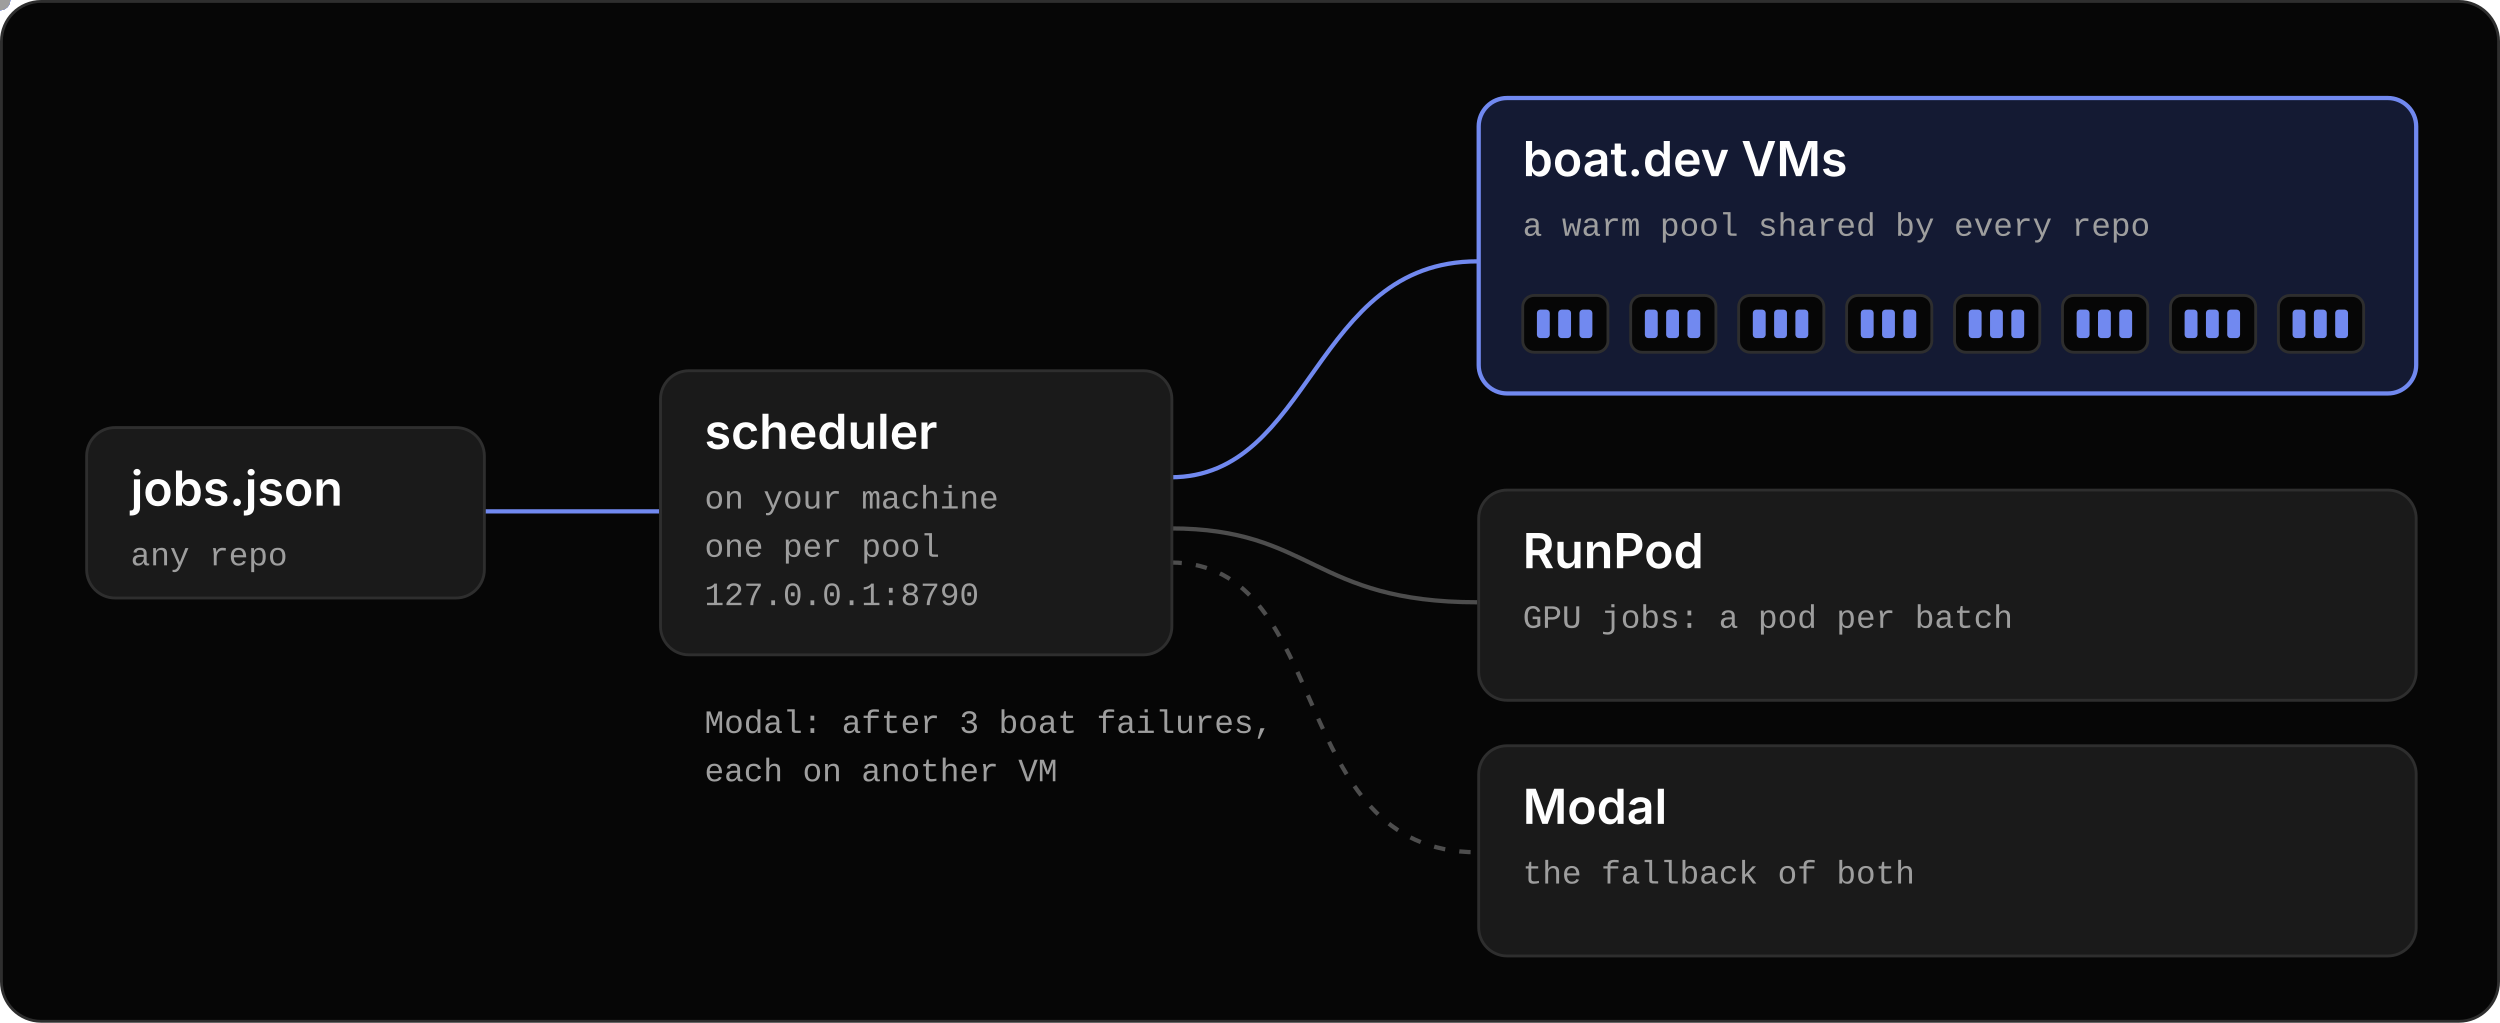
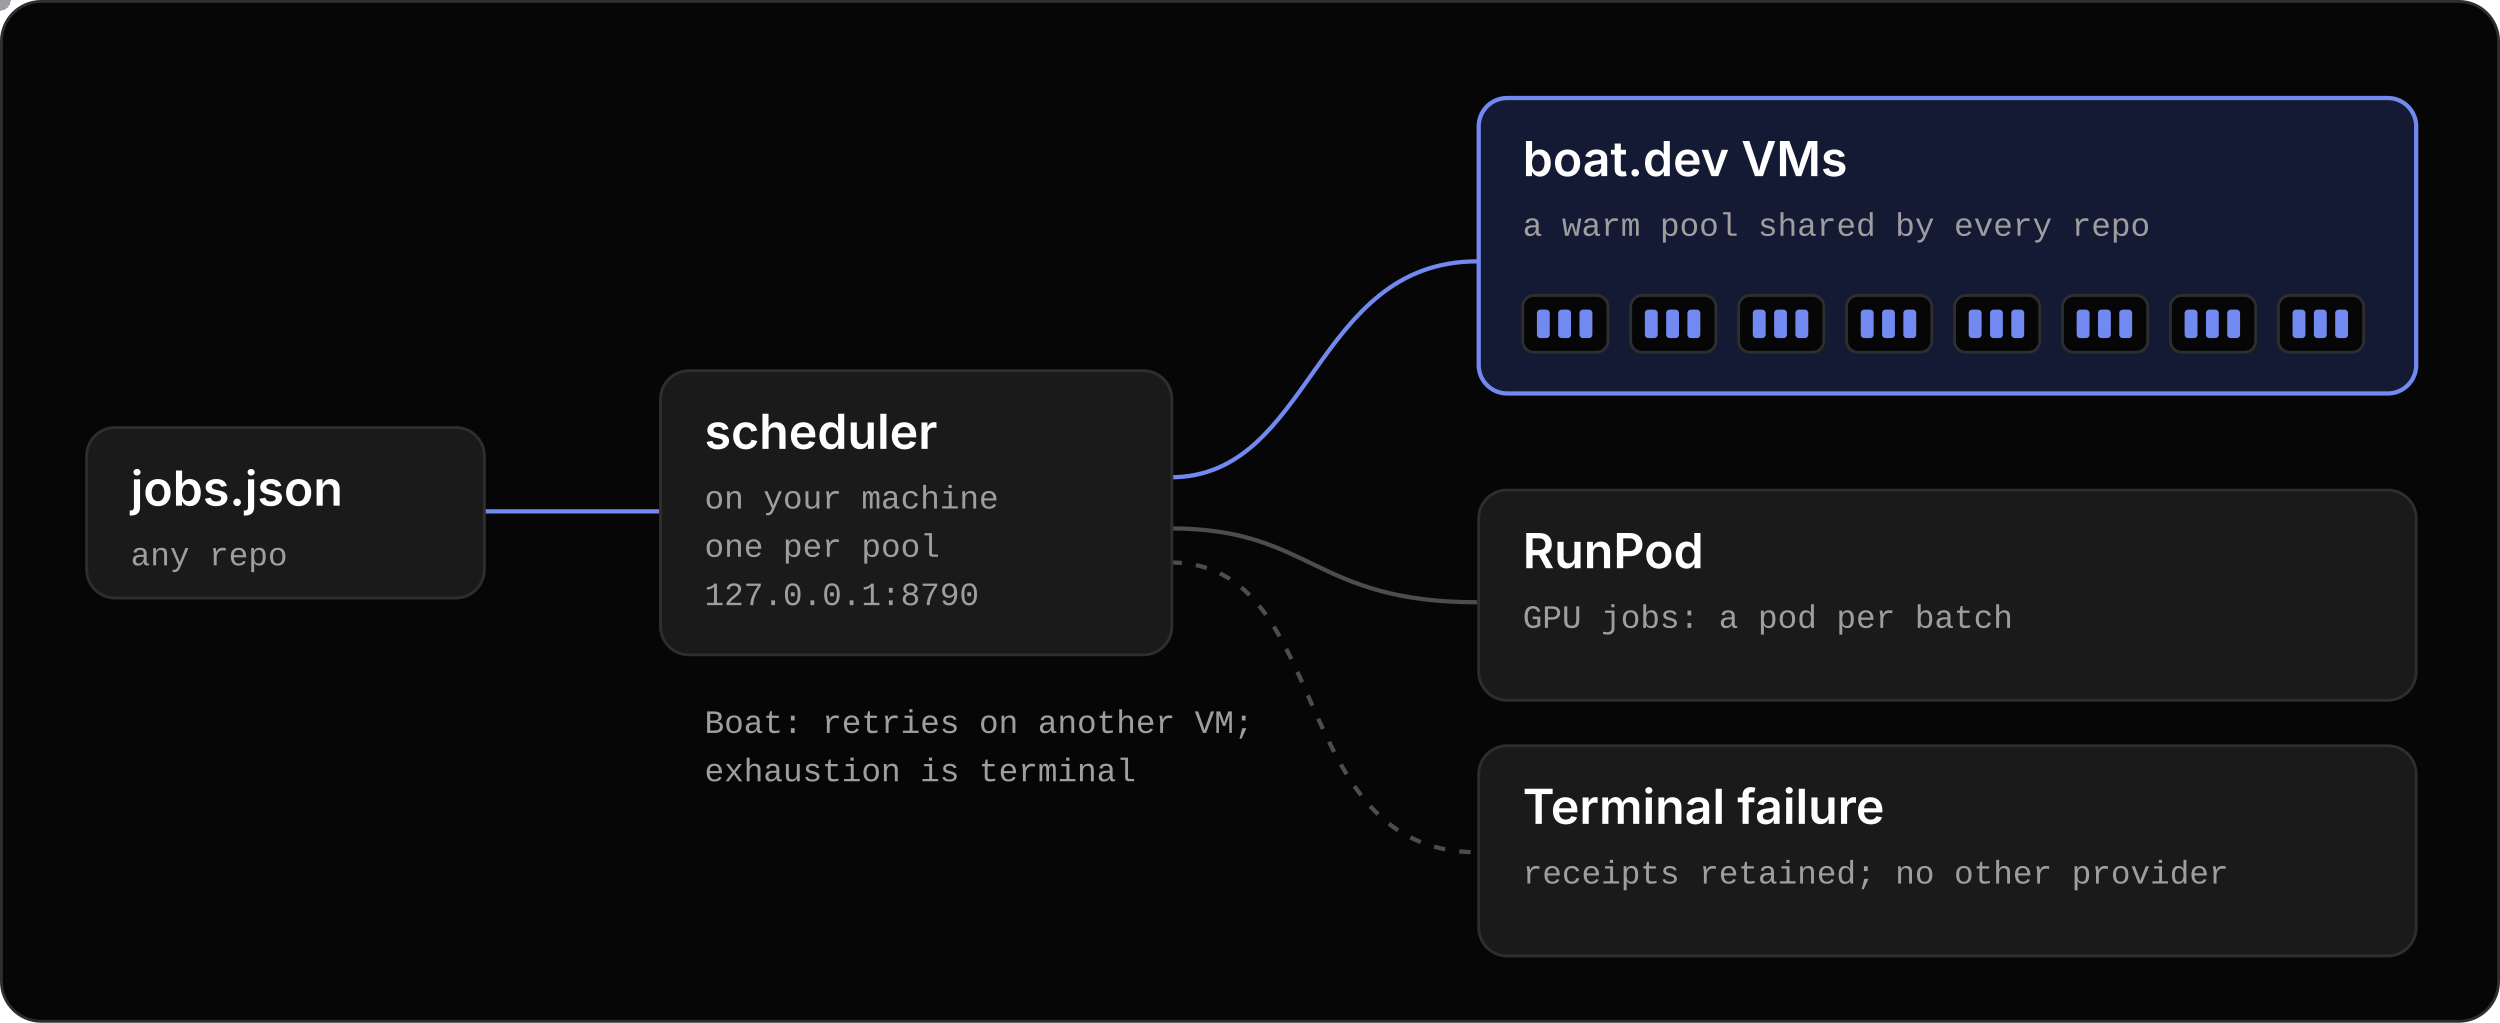
- <svg xmlns="http://www.w3.org/2000/svg" width="880" height="360" viewBox="0 0 880 360" role="img" aria-label="jobs.json goes to the scheduler on your machine, which places it on boat.dev VMs, RunPod for GPU jobs, or Modal after three boat failures">
+ <svg xmlns="http://www.w3.org/2000/svg" width="880" height="360" viewBox="0 0 880 360" role="img" aria-label="jobs.json goes to boat.dev for CPU jobs or RunPod for GPU jobs; exhausted retries fail without changing providers">
  <style>
.d{font-family:'Funnel Display','Inter',ui-sans-serif,system-ui,-apple-system,'Segoe UI',Helvetica,Arial,sans-serif} .t{font-family:'Inter',ui-sans-serif,system-ui,-apple-system,'Segoe UI',Helvetica,Arial,sans-serif} .m{font-family:'IBM Plex Mono',ui-monospace,SFMono-Regular,Menlo,Consolas,'Liberation Mono',monospace}
.ink{fill:#fefefe} .t2{fill:#c4c4c4} .mu{fill:#9e9e9e} .ac{fill:#7189f0}
.c0{animation:fill 3.33s -1.81s infinite}
.c1{animation:fill 3.79s -2.29s infinite}
.c2{animation:fill 4.69s -0.31s infinite}
.c3{animation:fill 2.55s -2.13s infinite}
.c4{animation:fill 3.41s -0.80s infinite}
.c5{animation:fill 5.98s -2.81s infinite}
.c6{animation:fill 5.43s -2.59s infinite}
.c7{animation:fill 4.74s -0.71s infinite}
.c8{animation:fill 4.72s -4.10s infinite}
.c9{animation:fill 4.33s -3.21s infinite}
.c10{animation:fill 4.85s -0.31s infinite}
.c11{animation:fill 5.15s -3.05s infinite}
.c12{animation:fill 3.55s -0.11s infinite}
.c13{animation:fill 5.53s -2.61s infinite}
.c14{animation:fill 5.02s -4.41s infinite}
.c15{animation:fill 5.00s -4.60s infinite}
.c16{animation:fill 3.88s -3.11s infinite}
.c17{animation:fill 4.06s -3.79s infinite}
.c18{animation:fill 5.58s -0.54s infinite}
.c19{animation:fill 2.98s -0.65s infinite}
.c20{animation:fill 5.88s -2.56s infinite}
.c21{animation:fill 4.69s -1.41s infinite}
.c22{animation:fill 4.28s -1.65s infinite}
.c23{animation:fill 3.73s -2.18s infinite}
@keyframes fill{0%{opacity:0}10%{opacity:1}62%{opacity:1}74%{opacity:0}100%{opacity:0}}
@media (prefers-reduced-motion: reduce){*{animation:none!important}}
</style>
  <rect x="0.5" y="0.5" width="879" height="359" rx="14" fill="#060606" stroke="#2e2e2e" />
  <path id="p-in" d="M170 180 L232 180" fill="none" stroke="#7189f0" stroke-width="1.5" />
  <path id="p-boat" d="M412 168 C462 168 462 92 520 92" fill="none" stroke="#7189f0" stroke-width="1.5" />
  <path id="p-gpu" d="M412 186 C462 186 462 212 520 212" fill="none" stroke="#4d4d4d" stroke-width="1.5" />
-   <path id="p-modal" d="M412 198 C470 198 452 300 520 300" fill="none" stroke="#4d4d4d" stroke-width="1.5" stroke-dasharray="4 5" />
+   <path id="p-failed" d="M412 198 C470 198 452 300 520 300" fill="none" stroke="#4d4d4d" stroke-width="1.5" stroke-dasharray="4 5" />
  <rect x="30.5" y="150.5" width="140" height="60" rx="10" fill="#1a1a1a" stroke="#2e2e2e" stroke-width="1" />
  <text class="d ink" x="46" y="178" font-size="17" font-weight="600">jobs.json</text>
  <text class="m mu" x="46" y="199" font-size="11.5">any repo</text>
  <rect x="232.5" y="130.5" width="180" height="100" rx="10" fill="#1a1a1a" stroke="#2e2e2e" stroke-width="1" />
  <text class="d ink" x="248" y="158" font-size="17" font-weight="600">scheduler</text>
  <text class="m mu" x="248" y="179" font-size="11.5">on your machine</text>
  <text class="m mu" x="248" y="196" font-size="11.5">one per pool</text>
  <text class="m mu" x="248" y="213" font-size="11.5">127.0.0.1:8790</text>
  <rect x="520.5" y="34.5" width="330" height="104" rx="10" fill="#141a33" stroke="#7189f0" stroke-width="1.5" />
  <text class="d ink" x="536" y="62" font-size="17" font-weight="600">boat.dev VMs</text>
  <text class="m mu" x="536" y="83" font-size="11.5">a warm pool shared by every repo</text>
  <rect x="536" y="104" width="30" height="20" rx="4" fill="#060606" stroke="#2e2e2e" />
  <rect x="541.0" y="109" width="4.5" height="10" rx="1.2" fill="#2e2e2e" />
  <rect class="c0" x="541.0" y="109" width="4.5" height="10" rx="1.2" fill="#7189f0" />
  <rect x="548.5" y="109" width="4.5" height="10" rx="1.2" fill="#2e2e2e" />
  <rect class="c1" x="548.5" y="109" width="4.5" height="10" rx="1.2" fill="#7189f0" />
  <rect x="556.0" y="109" width="4.5" height="10" rx="1.2" fill="#2e2e2e" />
  <rect class="c2" x="556.0" y="109" width="4.5" height="10" rx="1.2" fill="#7189f0" />
  <rect x="574" y="104" width="30" height="20" rx="4" fill="#060606" stroke="#2e2e2e" />
  <rect x="579.0" y="109" width="4.5" height="10" rx="1.2" fill="#2e2e2e" />
  <rect class="c3" x="579.0" y="109" width="4.5" height="10" rx="1.2" fill="#7189f0" />
  <rect x="586.5" y="109" width="4.5" height="10" rx="1.2" fill="#2e2e2e" />
  <rect class="c4" x="586.5" y="109" width="4.5" height="10" rx="1.2" fill="#7189f0" />
  <rect x="594.0" y="109" width="4.5" height="10" rx="1.2" fill="#2e2e2e" />
  <rect class="c5" x="594.0" y="109" width="4.5" height="10" rx="1.2" fill="#7189f0" />
  <rect x="612" y="104" width="30" height="20" rx="4" fill="#060606" stroke="#2e2e2e" />
  <rect x="617.0" y="109" width="4.5" height="10" rx="1.2" fill="#2e2e2e" />
  <rect class="c6" x="617.0" y="109" width="4.5" height="10" rx="1.2" fill="#7189f0" />
  <rect x="624.5" y="109" width="4.5" height="10" rx="1.2" fill="#2e2e2e" />
  <rect class="c7" x="624.5" y="109" width="4.5" height="10" rx="1.2" fill="#7189f0" />
  <rect x="632.0" y="109" width="4.5" height="10" rx="1.2" fill="#2e2e2e" />
  <rect class="c8" x="632.0" y="109" width="4.5" height="10" rx="1.2" fill="#7189f0" />
  <rect x="650" y="104" width="30" height="20" rx="4" fill="#060606" stroke="#2e2e2e" />
  <rect x="655.0" y="109" width="4.5" height="10" rx="1.2" fill="#2e2e2e" />
  <rect class="c9" x="655.0" y="109" width="4.5" height="10" rx="1.2" fill="#7189f0" />
  <rect x="662.5" y="109" width="4.5" height="10" rx="1.2" fill="#2e2e2e" />
  <rect class="c10" x="662.5" y="109" width="4.5" height="10" rx="1.2" fill="#7189f0" />
  <rect x="670.0" y="109" width="4.5" height="10" rx="1.2" fill="#2e2e2e" />
  <rect class="c11" x="670.0" y="109" width="4.5" height="10" rx="1.2" fill="#7189f0" />
  <rect x="688" y="104" width="30" height="20" rx="4" fill="#060606" stroke="#2e2e2e" />
  <rect x="693.0" y="109" width="4.5" height="10" rx="1.2" fill="#2e2e2e" />
  <rect class="c12" x="693.0" y="109" width="4.5" height="10" rx="1.2" fill="#7189f0" />
  <rect x="700.5" y="109" width="4.5" height="10" rx="1.2" fill="#2e2e2e" />
  <rect class="c13" x="700.5" y="109" width="4.5" height="10" rx="1.2" fill="#7189f0" />
  <rect x="708.0" y="109" width="4.5" height="10" rx="1.2" fill="#2e2e2e" />
  <rect class="c14" x="708.0" y="109" width="4.5" height="10" rx="1.2" fill="#7189f0" />
  <rect x="726" y="104" width="30" height="20" rx="4" fill="#060606" stroke="#2e2e2e" />
  <rect x="731.0" y="109" width="4.5" height="10" rx="1.2" fill="#2e2e2e" />
  <rect class="c15" x="731.0" y="109" width="4.5" height="10" rx="1.2" fill="#7189f0" />
  <rect x="738.5" y="109" width="4.5" height="10" rx="1.2" fill="#2e2e2e" />
  <rect class="c16" x="738.5" y="109" width="4.5" height="10" rx="1.2" fill="#7189f0" />
  <rect x="746.0" y="109" width="4.5" height="10" rx="1.2" fill="#2e2e2e" />
  <rect class="c17" x="746.0" y="109" width="4.5" height="10" rx="1.2" fill="#7189f0" />
  <rect x="764" y="104" width="30" height="20" rx="4" fill="#060606" stroke="#2e2e2e" />
  <rect x="769.0" y="109" width="4.5" height="10" rx="1.2" fill="#2e2e2e" />
  <rect class="c18" x="769.0" y="109" width="4.5" height="10" rx="1.2" fill="#7189f0" />
  <rect x="776.5" y="109" width="4.5" height="10" rx="1.2" fill="#2e2e2e" />
  <rect class="c19" x="776.5" y="109" width="4.5" height="10" rx="1.2" fill="#7189f0" />
  <rect x="784.0" y="109" width="4.5" height="10" rx="1.2" fill="#2e2e2e" />
  <rect class="c20" x="784.0" y="109" width="4.5" height="10" rx="1.2" fill="#7189f0" />
  <rect x="802" y="104" width="30" height="20" rx="4" fill="#060606" stroke="#2e2e2e" />
  <rect x="807.0" y="109" width="4.5" height="10" rx="1.2" fill="#2e2e2e" />
  <rect class="c21" x="807.0" y="109" width="4.5" height="10" rx="1.2" fill="#7189f0" />
  <rect x="814.5" y="109" width="4.5" height="10" rx="1.2" fill="#2e2e2e" />
  <rect class="c22" x="814.5" y="109" width="4.5" height="10" rx="1.2" fill="#7189f0" />
  <rect x="822.0" y="109" width="4.5" height="10" rx="1.2" fill="#2e2e2e" />
  <rect class="c23" x="822.0" y="109" width="4.5" height="10" rx="1.2" fill="#7189f0" />
  <rect x="520.5" y="172.5" width="330" height="74" rx="10" fill="#1a1a1a" stroke="#2e2e2e" stroke-width="1" />
  <text class="d ink" x="536" y="200" font-size="17" font-weight="600">RunPod</text>
  <text class="m mu" x="536" y="221" font-size="11.5">GPU jobs: a pod per batch</text>
  <rect x="520.5" y="262.5" width="330" height="74" rx="10" fill="#1a1a1a" stroke="#2e2e2e" stroke-width="1" />
-   <text class="d ink" x="536" y="290" font-size="17" font-weight="600">Modal</text>
-   <text class="m mu" x="536" y="311" font-size="11.5">the fallback of both</text>
-   <text class="m mu" x="248" y="258" font-size="11.5">Modal: after 3 boat failures,</text>
-   <text class="m mu" x="248" y="275" font-size="11.5">each on another VM</text>
+   <text class="d ink" x="536" y="290" font-size="17" font-weight="600">Terminal failure</text>
+   <text class="m mu" x="536" y="311" font-size="11.5">receipts retained; no other provider</text>
+   <text class="m mu" x="248" y="258" font-size="11.5">Boat: retries on another VM;</text>
+   <text class="m mu" x="248" y="275" font-size="11.5">exhaustion is terminal</text>
  <circle r="3.6" fill="#7189f0">
    <animateMotion dur="2.4s" begin="0.00s" repeatCount="indefinite" rotate="auto">
      <mpath href="#p-in" />
    </animateMotion>
  </circle>
  <circle r="3.6" fill="#7189f0">
    <animateMotion dur="2.4s" begin="-0.80s" repeatCount="indefinite" rotate="auto">
      <mpath href="#p-in" />
    </animateMotion>
  </circle>
  <circle r="3.6" fill="#7189f0">
    <animateMotion dur="2.4s" begin="-1.60s" repeatCount="indefinite" rotate="auto">
      <mpath href="#p-in" />
    </animateMotion>
  </circle>
  <circle r="3.6" fill="#7189f0">
    <animateMotion dur="2.0s" begin="0.00s" repeatCount="indefinite" rotate="auto">
      <mpath href="#p-boat" />
    </animateMotion>
  </circle>
  <circle r="3.6" fill="#7189f0">
    <animateMotion dur="2.0s" begin="-0.50s" repeatCount="indefinite" rotate="auto">
      <mpath href="#p-boat" />
    </animateMotion>
  </circle>
  <circle r="3.6" fill="#7189f0">
    <animateMotion dur="2.0s" begin="-1.00s" repeatCount="indefinite" rotate="auto">
      <mpath href="#p-boat" />
    </animateMotion>
  </circle>
  <circle r="3.6" fill="#7189f0">
    <animateMotion dur="2.0s" begin="-1.50s" repeatCount="indefinite" rotate="auto">
      <mpath href="#p-boat" />
    </animateMotion>
  </circle>
  <circle r="3.6" fill="#9e9e9e">
    <animate attributeName="opacity" values="0;1;1;0;0" keyTimes="0;.05;.9;.95;1" dur="4.5s" begin="-1.00s" repeatCount="indefinite" />
    <animateMotion dur="4.5s" begin="-1.00s" repeatCount="indefinite" rotate="auto">
      <mpath href="#p-gpu" />
    </animateMotion>
  </circle>
  <circle r="3.6" fill="#9e9e9e">
    <animate attributeName="opacity" values="0;0;1;1;0" keyTimes="0;.62;.66;.95;1" dur="9.0s" begin="-6.00s" repeatCount="indefinite" />
    <animateMotion dur="9.0s" begin="-6.00s" repeatCount="indefinite" rotate="auto">
-       <mpath href="#p-modal" />
+       <mpath href="#p-failed" />
    </animateMotion>
  </circle>
</svg>
